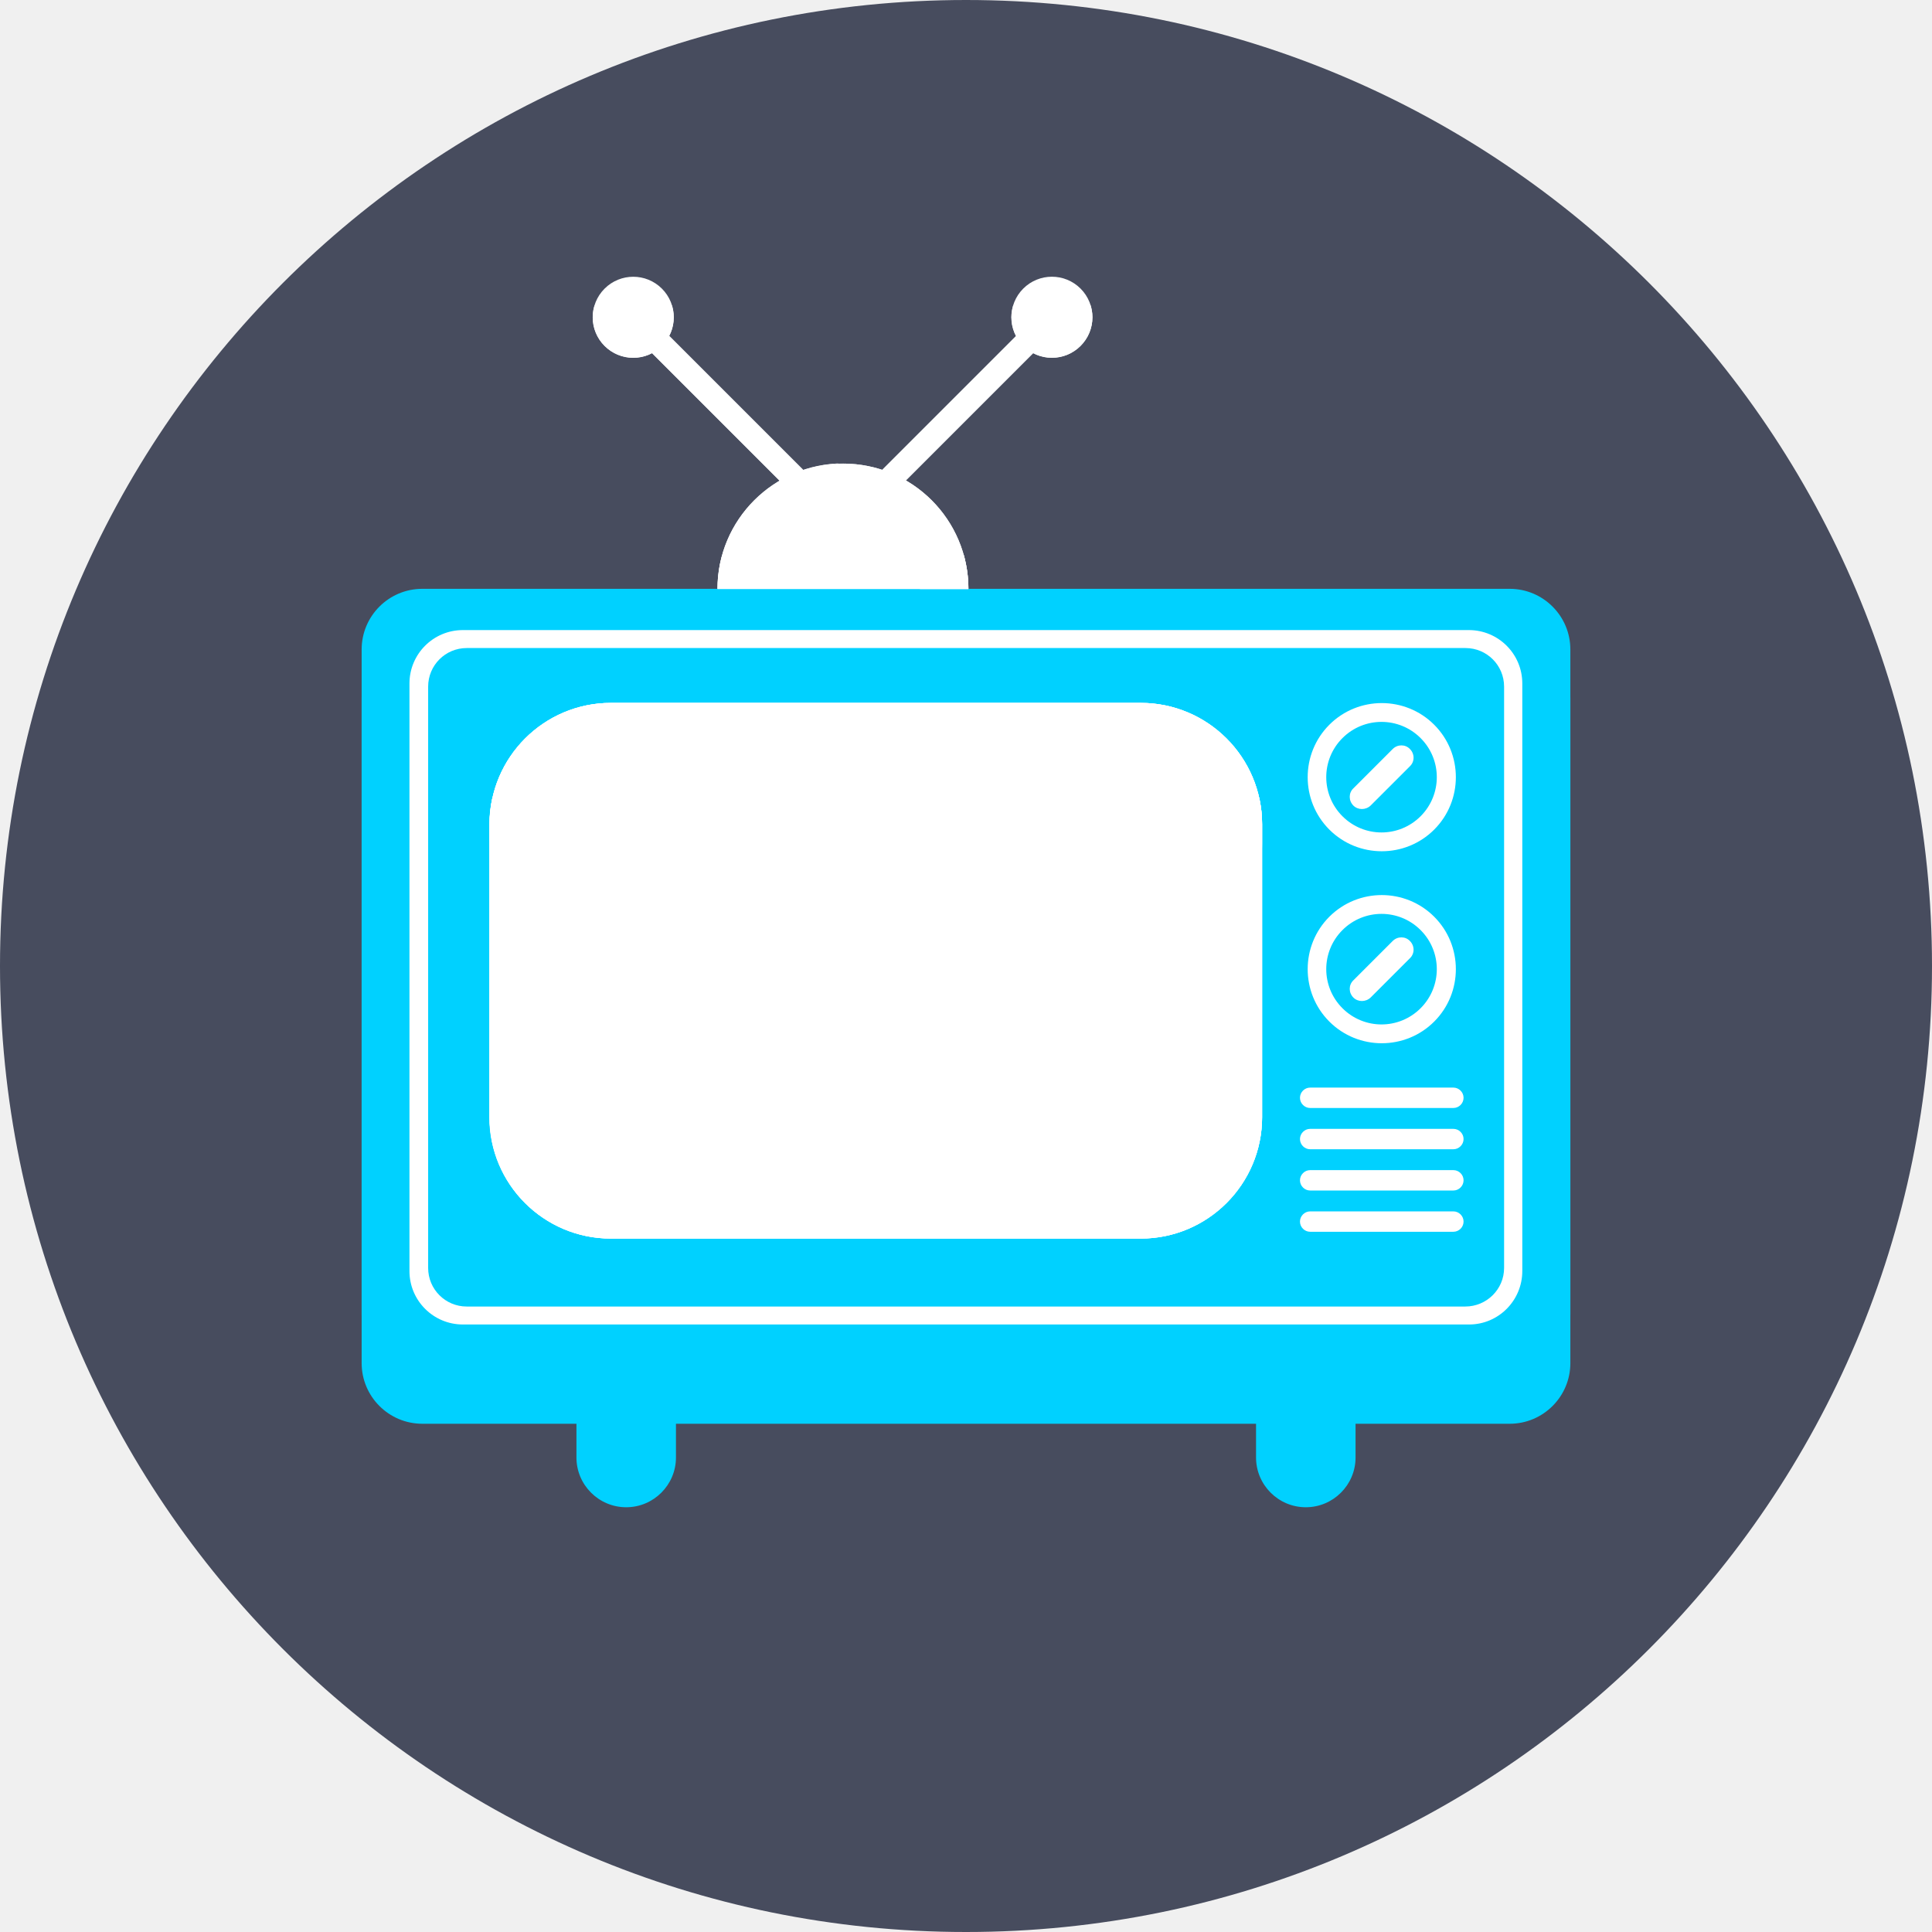
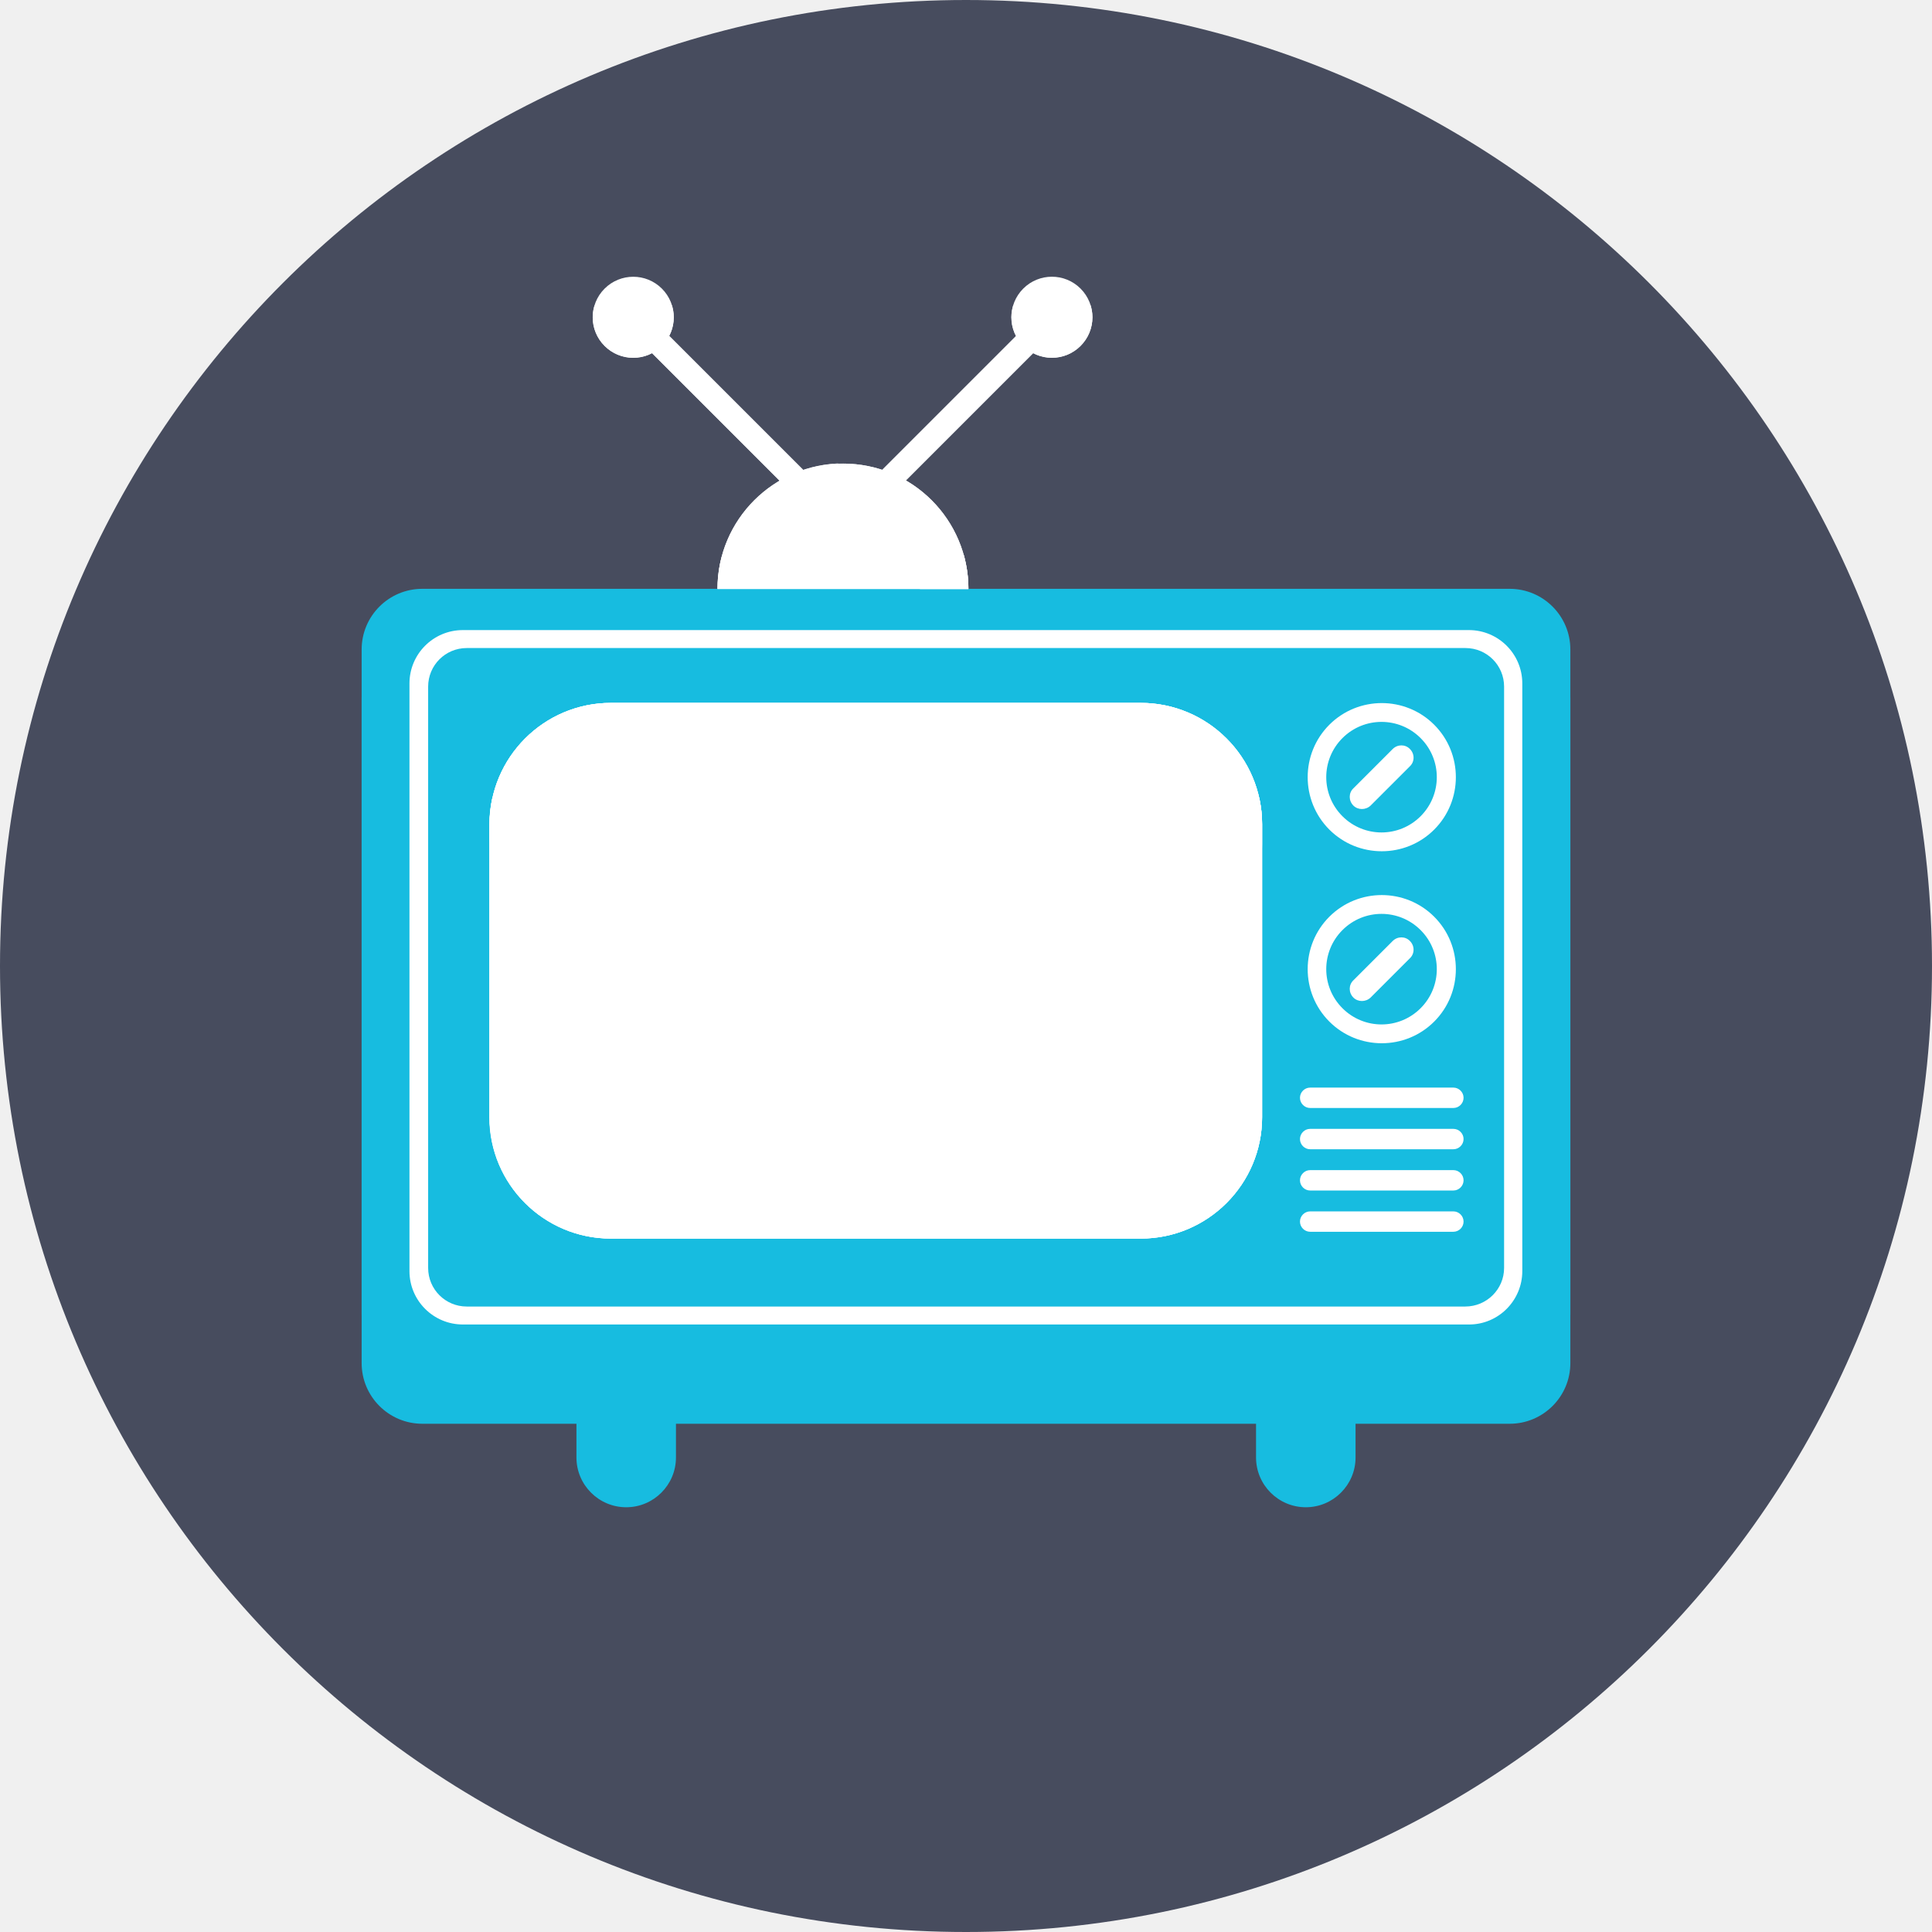
<svg xmlns="http://www.w3.org/2000/svg" width="796" height="796" viewBox="0 0 796 796" fill="none">
  <path d="M398 796C617.809 796 796 617.809 796 398C796 178.191 617.809 0 398 0C178.191 0 0 178.191 0 398C0 617.809 178.191 796 398 796Z" fill="#474C5E" />
-   <path d="M622 586.6H174C160.2 586.6 149 575.4 149 561.6V287.6C149 273.8 160.2 262.6 174 262.6H622C635.8 262.6 647 273.8 647 287.6V561.6C647 575.4 635.8 586.6 622 586.6Z" fill="#00D1FF" />
-   <path d="M622 566.6H174C160.2 566.6 149 555.4 149 541.6V267.6C149 253.8 160.2 242.6 174 242.6H622C635.8 242.6 647 253.8 647 267.6V541.6C647 555.4 635.8 566.6 622 566.6Z" fill="#00D1FF" />
-   <path d="M605.3 545.7H190.7C178.6 545.7 168.7 535.9 168.7 523.7V281.6C168.7 269.5 178.5 259.6 190.7 259.6H605.2C617.3 259.6 627.2 269.4 627.2 281.6V523.7C627.2 535.8 617.4 545.7 605.3 545.7V545.7Z" fill="white" />
-   <path d="M603.7 538.3H192.3C183.5 538.3 176.4 531.2 176.4 522.4V282.9C176.4 274.1 183.5 267 192.3 267H603.8C612.6 267 619.7 274.1 619.7 282.9V522.4C619.7 531.2 612.5 538.3 603.7 538.3V538.3Z" fill="#00D1FF" />
-   <path d="M347.3 221.8C346 221.8 344.7 221.3 343.8 220.3C341.8 218.3 341.8 215.2 343.8 213.2L429.9 127.1C431.9 125.1 435 125.1 437 127.1C439 129.1 439 132.2 437 134.2L350.9 220.3C349.9 221.3 348.6 221.8 347.3 221.8V221.8Z" fill="white" />
-   <path d="M436.9 127.2C436.2 126.5 435.4 126.1 434.6 125.9C435 127.5 434.6 129.4 433.3 130.6L347.2 216.7C346.2 217.7 344.9 218.2 343.7 218.2C343.3 218.2 342.9 218.1 342.5 218C342.7 218.9 343.1 219.7 343.8 220.3C344.8 221.3 346.1 221.8 347.3 221.8C348.6 221.8 349.9 221.3 350.8 220.3L436.9 134.2C438.9 132.3 438.9 129.1 436.9 127.2V127.2Z" fill="white" />
+   <path d="M622 586.6H174C160.2 586.6 149 575.4 149 561.6V287.6C149 273.8 160.2 262.6 174 262.6H622C635.8 262.6 647 273.8 647 287.6V561.6C647 575.4 635.8 586.6 622 586.6Z" fill="#17BCE0" />
+   <path d="M622 566.6H174C160.2 566.6 149 555.4 149 541.6V267.6C149 253.8 160.2 242.6 174 242.6H622C635.8 242.6 647 253.8 647 267.6V541.6C647 555.4 635.8 566.6 622 566.6Z" fill="#17BCE0" />
+   <path d="M605.3 545.7H190.7C178.6 545.7 168.7 535.9 168.7 523.7V281.6C168.7 269.5 178.5 259.6 190.7 259.6H605.2C617.3 259.6 627.2 269.4 627.2 281.6V523.7C627.2 535.8 617.4 545.7 605.3 545.7Z" fill="white" />
+   <path d="M603.7 538.3H192.3C183.5 538.3 176.4 531.2 176.4 522.4V282.9C176.4 274.1 183.5 267 192.3 267H603.8C612.6 267 619.7 274.1 619.7 282.9V522.4C619.7 531.2 612.5 538.3 603.7 538.3Z" fill="#17BCE0" />
+   <path d="M347.3 221.8C346 221.8 344.7 221.3 343.8 220.3C341.8 218.3 341.8 215.2 343.8 213.2L429.9 127.1C431.9 125.1 435 125.1 437 127.1C439 129.1 439 132.2 437 134.2L350.9 220.3C349.9 221.3 348.6 221.8 347.3 221.8Z" fill="white" />
+   <path d="M436.9 127.2C436.2 126.5 435.4 126.1 434.6 125.9C435 127.5 434.6 129.4 433.3 130.6L347.2 216.7C346.2 217.7 344.9 218.2 343.7 218.2C343.3 218.2 342.9 218.1 342.5 218C342.7 218.9 343.1 219.7 343.8 220.3C344.8 221.3 346.1 221.8 347.3 221.8C348.6 221.8 349.9 221.3 350.8 220.3L436.9 134.2C438.9 132.3 438.9 129.1 436.9 127.2Z" fill="white" />
  <path d="M445.203 142.521C451.725 136 451.724 125.426 445.202 118.904C438.681 112.382 428.107 112.383 421.585 118.904C415.063 125.426 415.064 136 421.585 142.522C428.107 149.043 438.681 149.043 445.203 142.521Z" fill="white" />
-   <path d="M433.4 137.4C425.9 137.4 419.6 132.5 417.5 125.7C417 127.3 416.7 129 416.7 130.7C416.7 139.9 424.2 147.4 433.4 147.4C442.6 147.4 450.1 139.9 450.1 130.7C450.1 129 449.8 127.3 449.3 125.7C447.2 132.5 440.9 137.4 433.4 137.4V137.4Z" fill="white" />
-   <path d="M347 221.8C345.7 221.8 344.4 221.3 343.5 220.3L257.4 134.2C255.4 132.2 255.4 129.1 257.4 127.1C259.4 125.1 262.5 125.1 264.5 127.1L350.6 213.2C352.6 215.2 352.6 218.3 350.6 220.3C349.6 221.3 348.3 221.8 347 221.8V221.8Z" fill="white" />
+   <path d="M433.4 137.4C425.9 137.4 419.6 132.5 417.5 125.7C417 127.3 416.7 129 416.7 130.7C416.7 139.9 424.2 147.4 433.4 147.4C442.6 147.4 450.1 139.9 450.1 130.7C450.1 129 449.8 127.3 449.3 125.7C447.2 132.5 440.9 137.4 433.4 137.4Z" fill="white" />
+   <path d="M347 221.8C345.7 221.8 344.4 221.3 343.5 220.3L257.4 134.2C255.4 132.2 255.4 129.1 257.4 127.1C259.4 125.1 262.5 125.1 264.5 127.1L350.6 213.2C352.6 215.2 352.6 218.3 350.6 220.3C349.6 221.3 348.3 221.8 347 221.8Z" fill="white" />
  <path d="M350.5 218.3C349.2 218.3 347.9 217.8 347 216.8L260.9 130.7C259.6 129.4 259.2 127.5 259.6 125.9C258.8 126.1 258 126.5 257.4 127.2C255.4 129.2 255.4 132.3 257.4 134.3L343.5 220.4C344.5 221.4 345.8 221.9 347 221.9C348.3 221.9 349.6 221.4 350.5 220.4C351.1 219.8 351.5 219 351.8 218.2C351.4 218.2 351 218.3 350.5 218.3Z" fill="white" />
  <path d="M272.711 142.537C279.232 136.015 279.232 125.441 272.71 118.919C266.188 112.398 255.615 112.398 249.093 118.92C242.571 125.442 242.571 136.015 249.093 142.537C255.615 149.059 266.189 149.058 272.711 142.537Z" fill="white" />
  <path d="M260.9 137.4C253.4 137.4 247.1 132.5 245 125.7C244.5 127.3 244.2 129 244.2 130.7C244.2 139.9 251.7 147.4 260.9 147.4C270.1 147.4 277.6 139.9 277.6 130.7C277.6 129 277.3 127.3 276.8 125.7C274.7 132.5 268.4 137.4 260.9 137.4Z" fill="white" />
-   <path d="M470 510.3H251.7C224.1 510.3 201.7 487.9 201.7 460.3V339.6C201.7 312 224.1 289.6 251.7 289.6H470C497.6 289.6 520 312 520 339.6V460.3C520 487.9 497.6 510.3 470 510.3V510.3Z" fill="white" />
-   <path d="M470 510.3H251.7C224.1 510.3 201.7 487.9 201.7 460.3V339.6C201.7 312 224.1 289.6 251.7 289.6H470C497.6 289.6 520 312 520 339.6V460.3C520 487.9 497.6 510.3 470 510.3V510.3Z" fill="white" />
-   <path d="M409.7 422H312C256.8 422 211 381.4 202.9 328.4C202.1 332 201.6 335.7 201.6 339.6V460.3C201.6 487.9 224 510.3 251.6 510.3H470C497.6 510.3 520 487.9 520 460.3V339.6C520 335.8 519.6 332 518.7 328.4C510.7 381.4 464.9 422 409.7 422V422Z" fill="white" />
+   <path d="M470 510.3H251.7C224.1 510.3 201.7 487.9 201.7 460.3V339.6C201.7 312 224.1 289.6 251.7 289.6H470C497.6 289.6 520 312 520 339.6V460.3C520 487.9 497.6 510.3 470 510.3Z" fill="white" />
+   <path d="M470 510.3H251.7C224.1 510.3 201.7 487.9 201.7 460.3V339.6C201.7 312 224.1 289.6 251.7 289.6H470C497.6 289.6 520 312 520 339.6V460.3C520 487.9 497.6 510.3 470 510.3Z" fill="white" />
+   <path d="M409.7 422H312C256.8 422 211 381.4 202.9 328.4C202.1 332 201.6 335.7 201.6 339.6V460.3C201.6 487.9 224 510.3 251.6 510.3H470C497.6 510.3 520 487.9 520 460.3V339.6C520 335.8 519.6 332 518.7 328.4C510.7 381.4 464.9 422 409.7 422Z" fill="white" />
  <path d="M470 289.6H251.7C224.1 289.6 201.7 312 201.7 339.6V349.6C201.7 322 224.1 299.6 251.7 299.6H470C497.6 299.6 520 322 520 349.6V339.6C520 312 497.6 289.6 470 289.6Z" fill="white" />
  <path d="M598.8 507.5H539.8C537.5 507.5 535.6 505.6 535.6 503.3C535.6 501 537.5 499.1 539.8 499.1H598.8C601.1 499.1 603 501 603 503.3C603 505.6 601.1 507.5 598.8 507.5ZM598.8 490.5H539.8C537.5 490.5 535.6 488.6 535.6 486.3C535.6 484 537.5 482.1 539.8 482.1H598.8C601.1 482.1 603 484 603 486.3C603 488.6 601.1 490.5 598.8 490.5ZM598.8 473.5H539.8C537.5 473.5 535.6 471.6 535.6 469.3C535.6 467 537.5 465.1 539.8 465.1H598.8C601.1 465.1 603 467 603 469.3C603 471.6 601.1 473.5 598.8 473.5ZM598.8 456.5H539.8C537.5 456.5 535.6 454.6 535.6 452.3C535.6 450 537.5 448.1 539.8 448.1H598.8C601.1 448.1 603 450 603 452.3C603 454.6 601.1 456.5 598.8 456.5Z" fill="white" />
-   <path d="M569.3 429.9C586.2 429.9 599.9 416.2 599.9 399.3C599.9 382.4 586.2 368.7 569.3 368.7C552.4 368.7 538.7 382.4 538.7 399.3C538.7 416.2 552.4 429.9 569.3 429.9Z" fill="#00D1FF" />
+   <path d="M569.3 429.9C586.2 429.9 599.9 416.2 599.9 399.3C599.9 382.4 586.2 368.7 569.3 368.7C552.4 368.7 538.7 382.4 538.7 399.3C538.7 416.2 552.4 429.9 569.3 429.9Z" fill="#17BCE0" />
  <path d="M590.9 377.7C579 365.8 559.6 365.8 547.7 377.7C535.8 389.6 535.8 409 547.7 420.9C559.6 432.8 579 432.8 590.9 420.9C602.8 409 602.8 389.6 590.9 377.7ZM585.3 415.4C576.4 424.3 562 424.3 553.1 415.4C544.2 406.5 544.2 392.1 553.1 383.2C562 374.3 576.4 374.3 585.3 383.2C594.2 392.1 594.2 406.5 585.3 415.4Z" fill="white" />
  <path d="M557.6 411C555.6 409 555.6 405.8 557.6 403.9L573.8 387.7C575.8 385.7 579 385.7 580.9 387.7C582.9 389.7 582.9 392.9 580.9 394.8L564.7 411C562.7 412.9 559.5 412.9 557.6 411Z" fill="white" />
-   <path d="M569.3 350.8C586.2 350.8 599.9 337.1 599.9 320.2C599.9 303.3 586.2 289.6 569.3 289.6C552.4 289.6 538.7 303.3 538.7 320.2C538.7 337.1 552.4 350.8 569.3 350.8Z" fill="#00D1FF" />
+   <path d="M569.3 350.8C586.2 350.8 599.9 337.1 599.9 320.2C599.9 303.3 586.2 289.6 569.3 289.6C552.4 289.6 538.7 303.3 538.7 320.2C538.7 337.1 552.4 350.8 569.3 350.8Z" fill="#17BCE0" />
  <path d="M590.9 298.6C579 286.7 559.6 286.7 547.7 298.6C535.8 310.5 535.8 329.9 547.7 341.8C559.6 353.7 579 353.7 590.9 341.8C602.8 329.9 602.8 310.5 590.9 298.6ZM585.3 336.3C576.4 345.2 562 345.2 553.1 336.3C544.2 327.4 544.2 313 553.1 304.1C562 295.2 576.4 295.2 585.3 304.1C594.2 313 594.2 327.4 585.3 336.3Z" fill="white" />
  <path d="M557.6 331.9C555.6 329.9 555.6 326.7 557.6 324.8L573.8 308.6C575.8 306.6 579 306.6 580.9 308.6C582.9 310.6 582.9 313.8 580.9 315.7L564.7 331.9C562.7 333.8 559.5 333.8 557.6 331.9Z" fill="white" />
-   <path d="M258 621C246.7 621 237.5 611.8 237.5 600.5V585.7H278.5V600.5C278.5 611.8 269.3 621 258 621ZM538 621C526.7 621 517.5 611.8 517.5 600.5V585.7H558.5V600.5C558.5 611.8 549.3 621 538 621Z" fill="#00D1FF" />
+   <path d="M258 621C246.7 621 237.5 611.8 237.5 600.5V585.7H278.5V600.5C278.5 611.8 269.3 621 258 621ZM538 621C526.7 621 517.5 611.8 517.5 600.5V585.7H558.5V600.5C558.5 611.8 549.3 621 538 621Z" fill="#17BCE0" />
  <path d="M347.3 191C318.8 191 295.6 214.1 295.6 242.7H399C399 214.1 375.9 191 347.3 191Z" fill="white" />
  <path d="M295.6 242.6H315.6C315.6 214.1 329.8 190.9 347.3 190.9C318.8 191 295.6 214.1 295.6 242.6ZM347.3 191C364.8 191 379 214.1 379 242.7H399C399 214.1 375.9 191 347.3 191Z" fill="white" />
  <path d="M297.6 228.6C296.3 233.1 295.7 237.7 295.7 242.6H399C399 237.7 398.3 233.1 397.1 228.6H297.6Z" fill="white" />
</svg>
